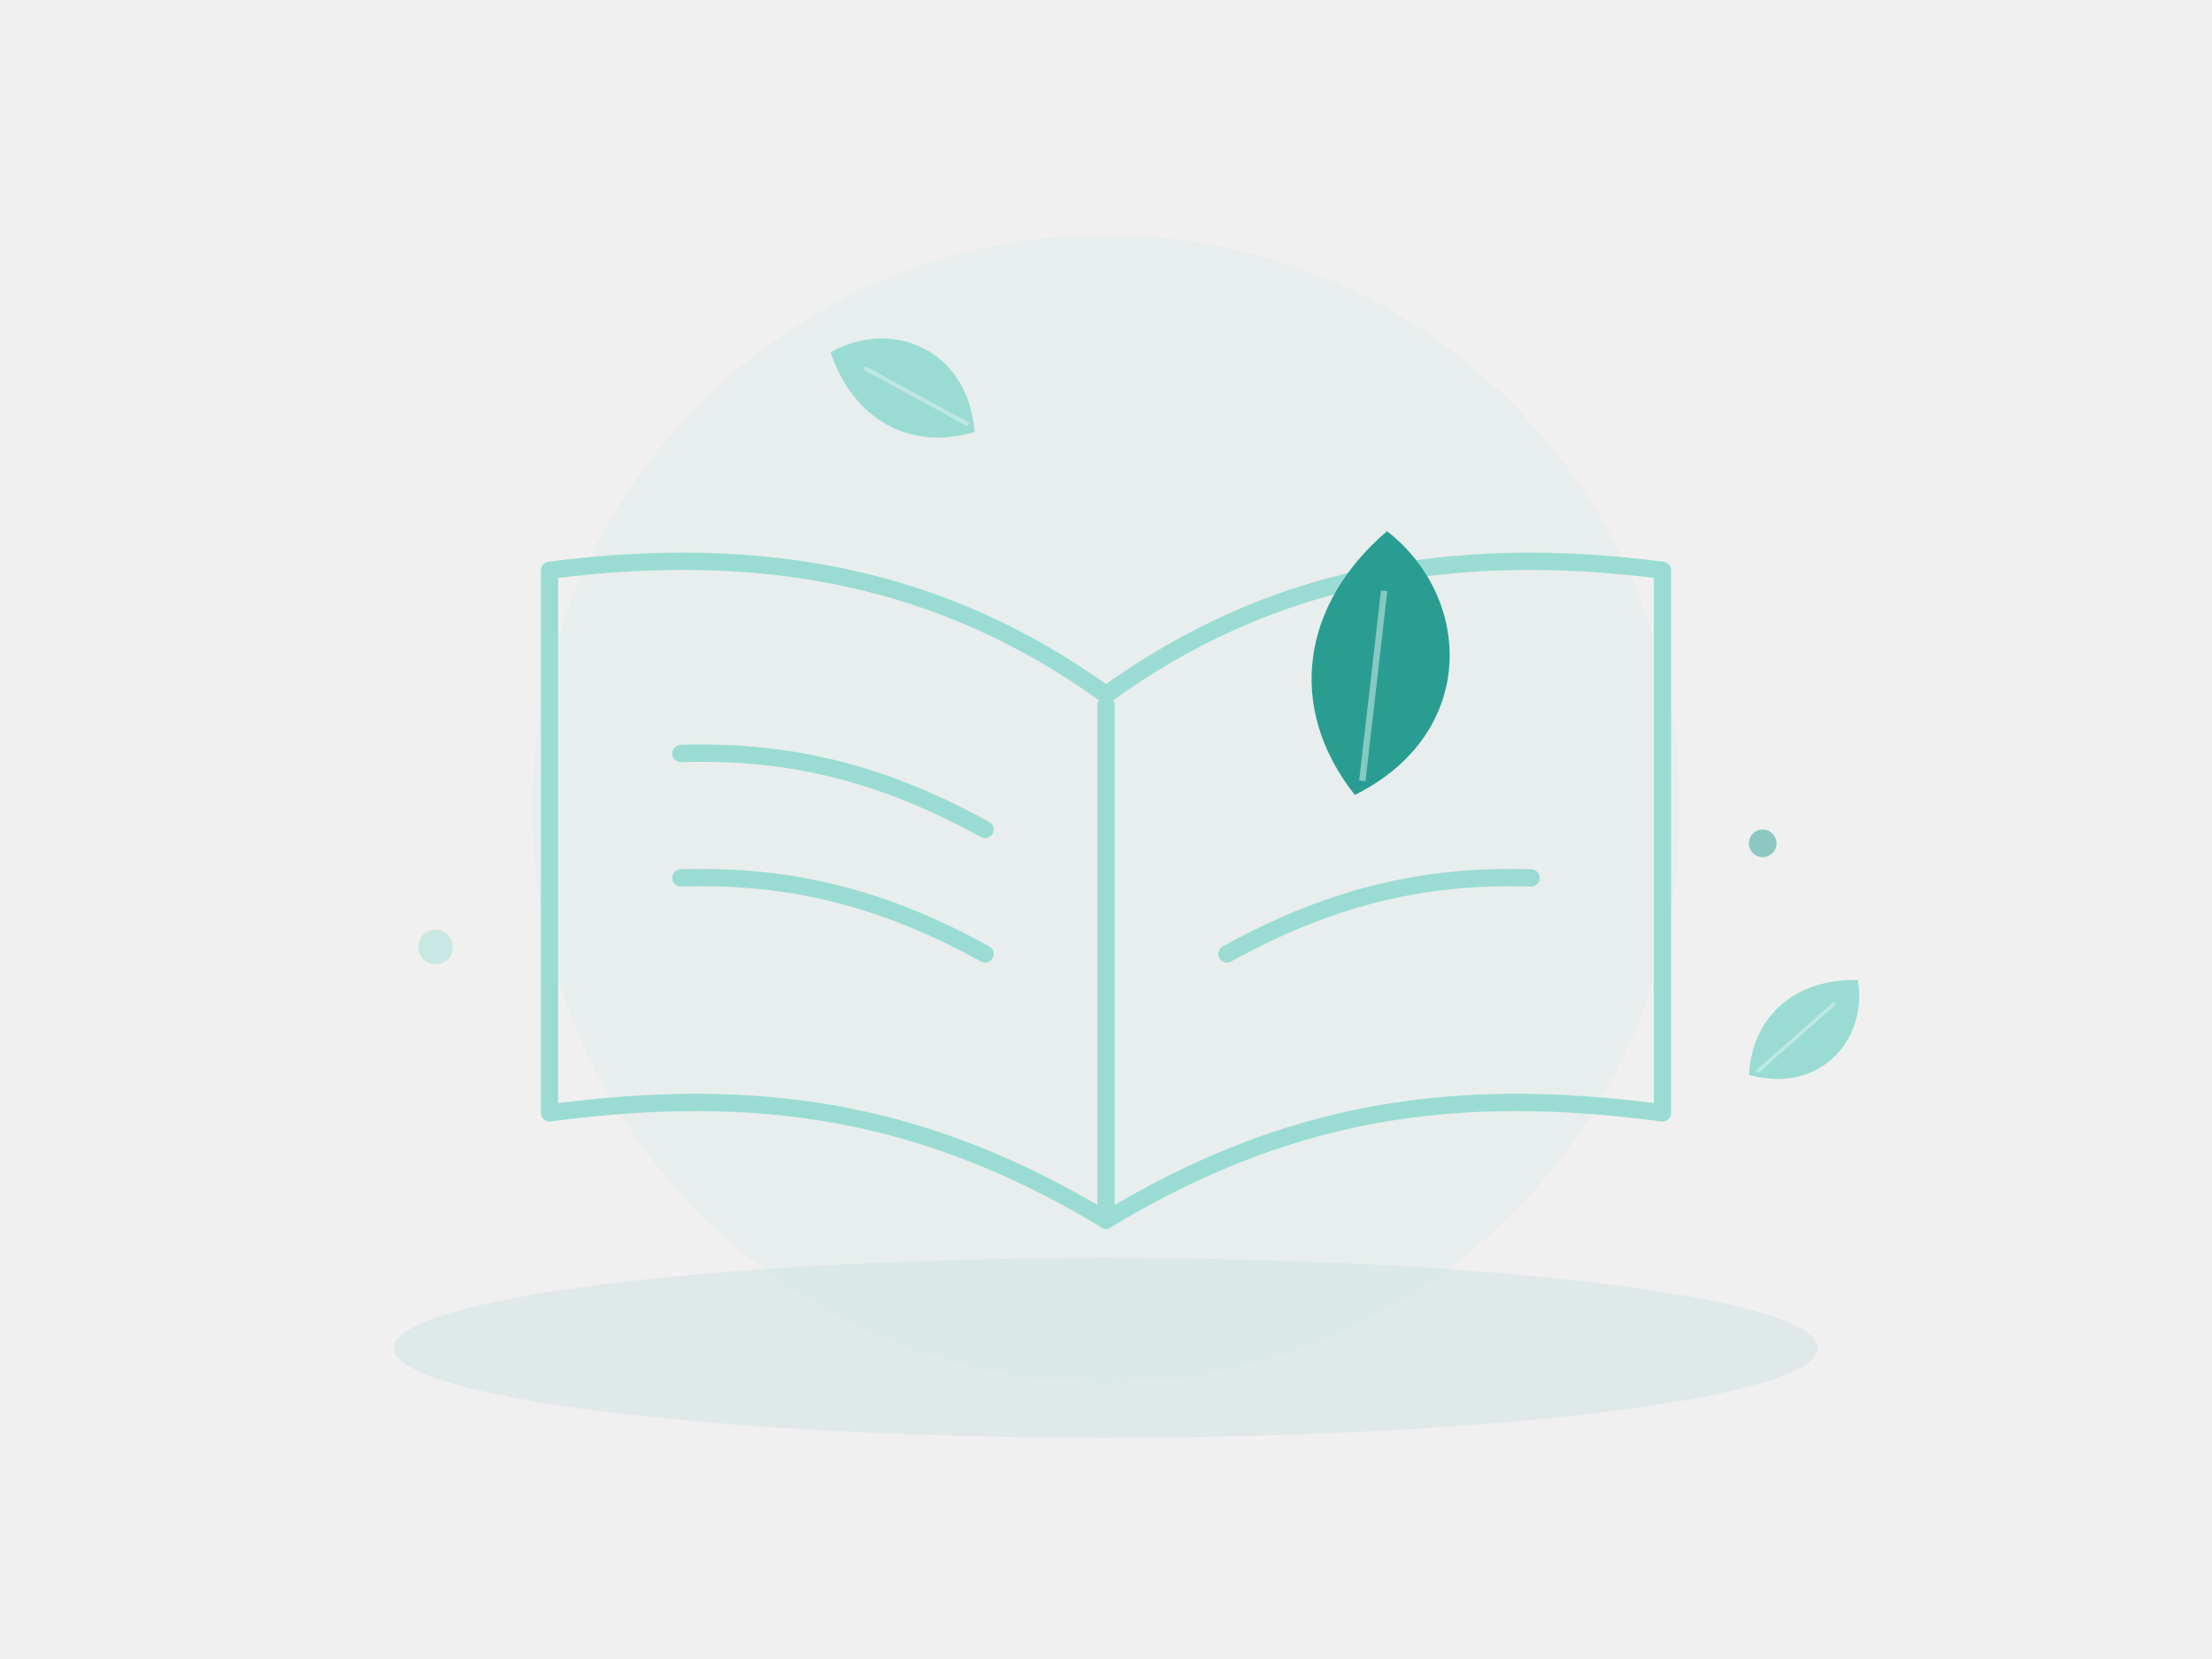
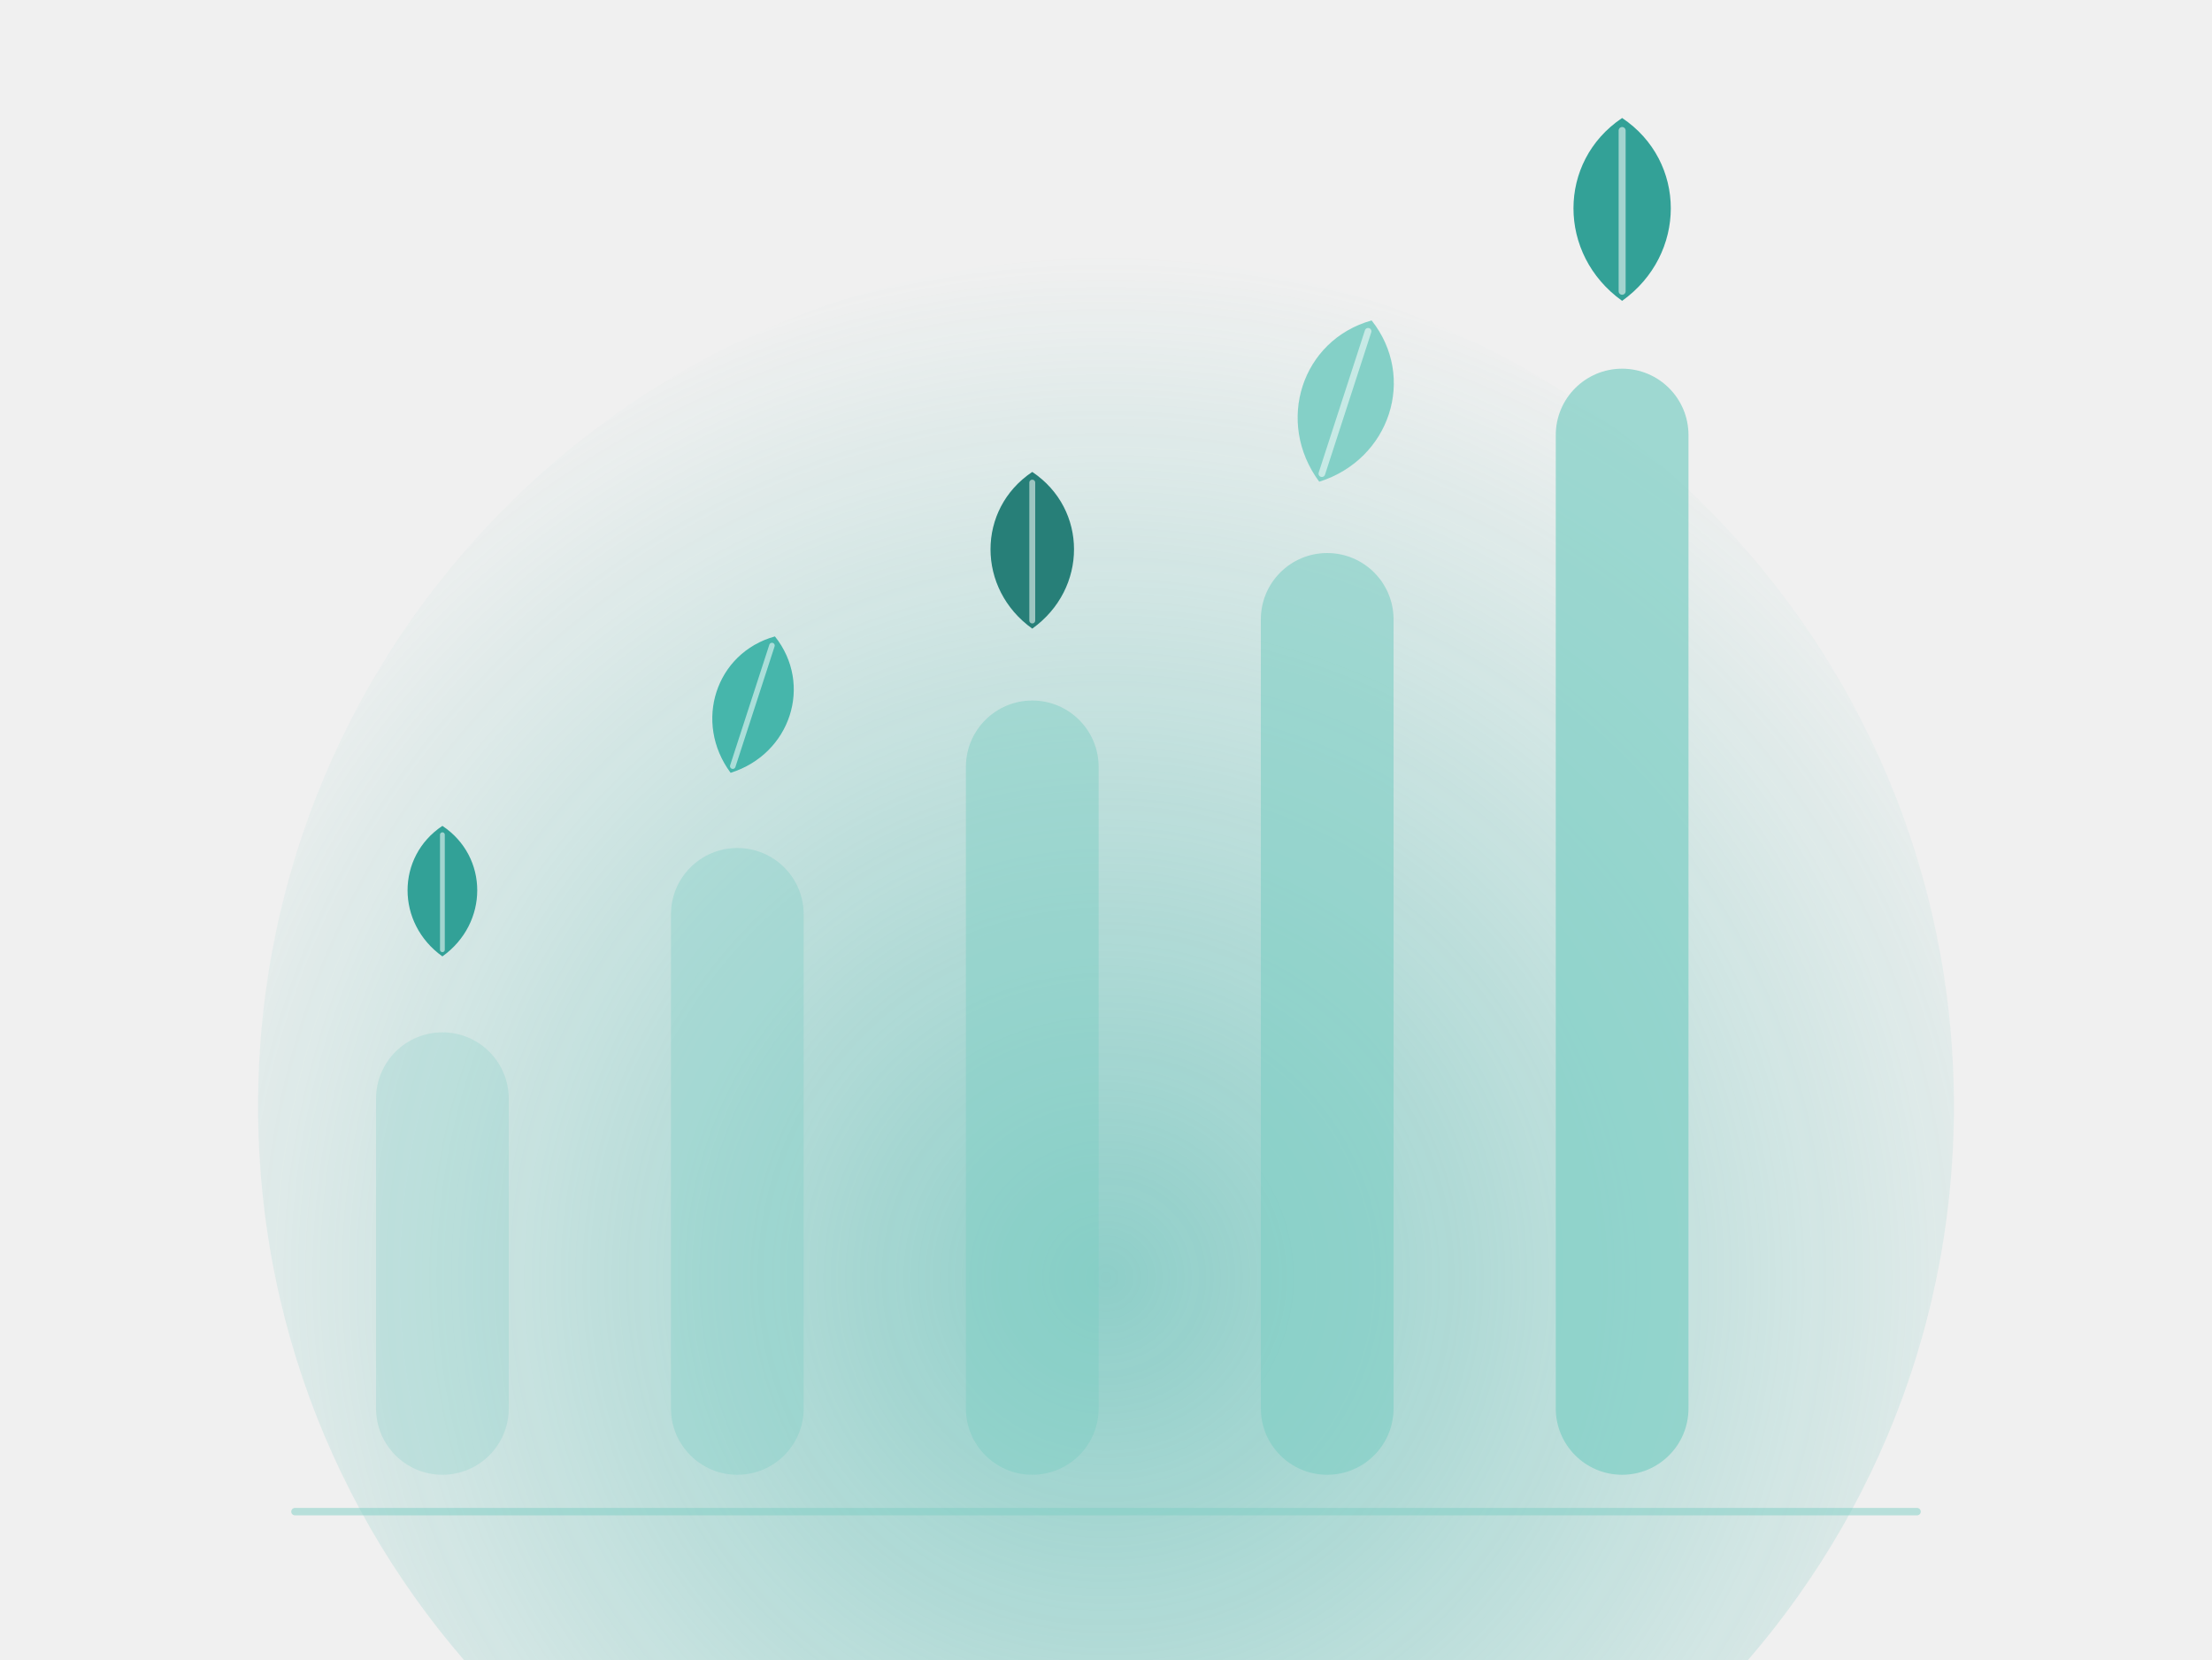
- <svg xmlns="http://www.w3.org/2000/svg" viewBox="0 0 640 480" aria-hidden="true" focusable="false">
-   <ellipse cx="320" cy="390" rx="206" ry="26" fill="#2A9D93" opacity=".08" />
-   <circle cx="320" cy="234" r="166" fill="#9ADCD3" opacity=".09" />
-   <g fill="none" stroke="#9ADCD3" stroke-width="5" stroke-linecap="round" stroke-linejoin="round">
-     <path d="M320 353C267 321 219 314 159 322V165C221 157 273 167 320 201C367 167 419 157 481 165V322C421 314 373 321 320 353Z" />
-     <path d="M320 204V353M197 218C229 217 256 224 285 240M197 254C229 253 256 260 285 276M355 276C384 260 411 253 443 254" />
+ <svg xmlns="http://www.w3.org/2000/svg" viewBox="0 0 600 450" aria-hidden="true">
+   <defs>
+     <radialGradient id="g" cx="50%" cy="60%" r="60%">
+       <stop offset="0" stop-color="#3FB3A8" stop-opacity=".55" />
+       <stop offset="1" stop-color="#3FB3A8" stop-opacity="0" />
+     </radialGradient>
+   </defs>
+   <circle cx="300" cy="300" r="230" fill="url(#g)" />
+   <rect x="102" y="280" width="36" height="120" rx="18" fill="#7FCFC5" fill-opacity="0.25" />
+   <g transform="translate(120.0,254.0) rotate(0.0)" opacity="0.95">
+     <path d="M0,-30.0 C12.6,-21.6 12.6,-3.6 0,5.4 C-12.6,-3.6 -12.6,-21.6 0,-30.0Z" fill="#2A9D93" />
+     <path d="M0,-27.6 L0,3.6" stroke="#fff" stroke-opacity=".55" stroke-width="1.3" stroke-linecap="round" />
  </g>
-   <g transform="translate(392 230) rotate(28) scale(0.92)" fill="#2A9D93">
-     <path d="M0 0C-32-14-43-45-30-78C4-72 25-35 0 0Z" />
-     <path d="M0-5L-22-61" stroke="#E3F3F1" stroke-width="2" opacity=".5" />
+   <rect x="182" y="230" width="36" height="170" rx="18" fill="#7FCFC5" fill-opacity="0.37" />
+   <g transform="translate(200.0,204.0) rotate(18.0)" opacity="0.95">
+     <path d="M0,-33.0 C13.9,-23.8 13.9,-4.0 0,5.9 C-13.9,-4.0 -13.9,-23.8 0,-33.0Z" fill="#3FB3A8" />
+     <path d="M0,-30.4 L0,4.0" stroke="#fff" stroke-opacity=".55" stroke-width="1.5" stroke-linecap="round" />
  </g>
-   <g transform="translate(282 125) rotate(-40) scale(0.57)" fill="#9ADCD3">
-     <path d="M0 0C-32-14-43-45-30-78C4-72 25-35 0 0Z" />
-     <path d="M0-5L-22-61" stroke="#E3F3F1" stroke-width="2" opacity=".5" />
+   <rect x="262" y="190" width="36" height="210" rx="18" fill="#7FCFC5" fill-opacity="0.49" />
+   <g transform="translate(280.0,164.0) rotate(0.0)" opacity="0.95">
+     <path d="M0,-36.0 C15.1,-25.9 15.1,-4.3 0,6.5 C-15.1,-4.3 -15.1,-25.9 0,-36.0Z" fill="#1E7A72" />
+     <path d="M0,-33.1 L0,4.3" stroke="#fff" stroke-opacity=".55" stroke-width="1.6" stroke-linecap="round" />
  </g>
-   <g transform="translate(506 311) rotate(70) scale(0.5)" fill="#9ADCD3">
-     <path d="M0 0C-32-14-43-45-30-78C4-72 25-35 0 0Z" />
-     <path d="M0-5L-22-61" stroke="#E3F3F1" stroke-width="2" opacity=".5" />
+   <rect x="342" y="150" width="36" height="250" rx="18" fill="#7FCFC5" fill-opacity="0.61" />
+   <g transform="translate(360.0,124.0) rotate(18.0)" opacity="0.95">
+     <path d="M0,-39.0 C16.4,-28.1 16.4,-4.7 0,7.0 C-16.4,-4.7 -16.4,-28.1 0,-39.0Z" fill="#7FCFC5" />
+     <path d="M0,-35.9 L0,4.7" stroke="#fff" stroke-opacity=".55" stroke-width="1.8" stroke-linecap="round" />
  </g>
-   <circle cx="126" cy="274" r="5" fill="#9ADCD3" opacity=".45" />
-   <circle cx="510" cy="244" r="4" fill="#2A9D93" opacity=".5" />
+   <rect x="422" y="100" width="36" height="300" rx="18" fill="#7FCFC5" fill-opacity="0.73" />
+   <g transform="translate(440.0,74.0) rotate(0.0)" opacity="0.95">
+     <path d="M0,-42.0 C17.6,-30.2 17.6,-5.0 0,7.6 C-17.6,-5.0 -17.6,-30.2 0,-42.0Z" fill="#2A9D93" />
+     <path d="M0,-38.6 L0,5.0" stroke="#fff" stroke-opacity=".55" stroke-width="1.9" stroke-linecap="round" />
+   </g>
+   <path d="M80 410 H520" stroke="#7FCFC5" stroke-opacity=".5" stroke-width="2" stroke-linecap="round" />
</svg>
